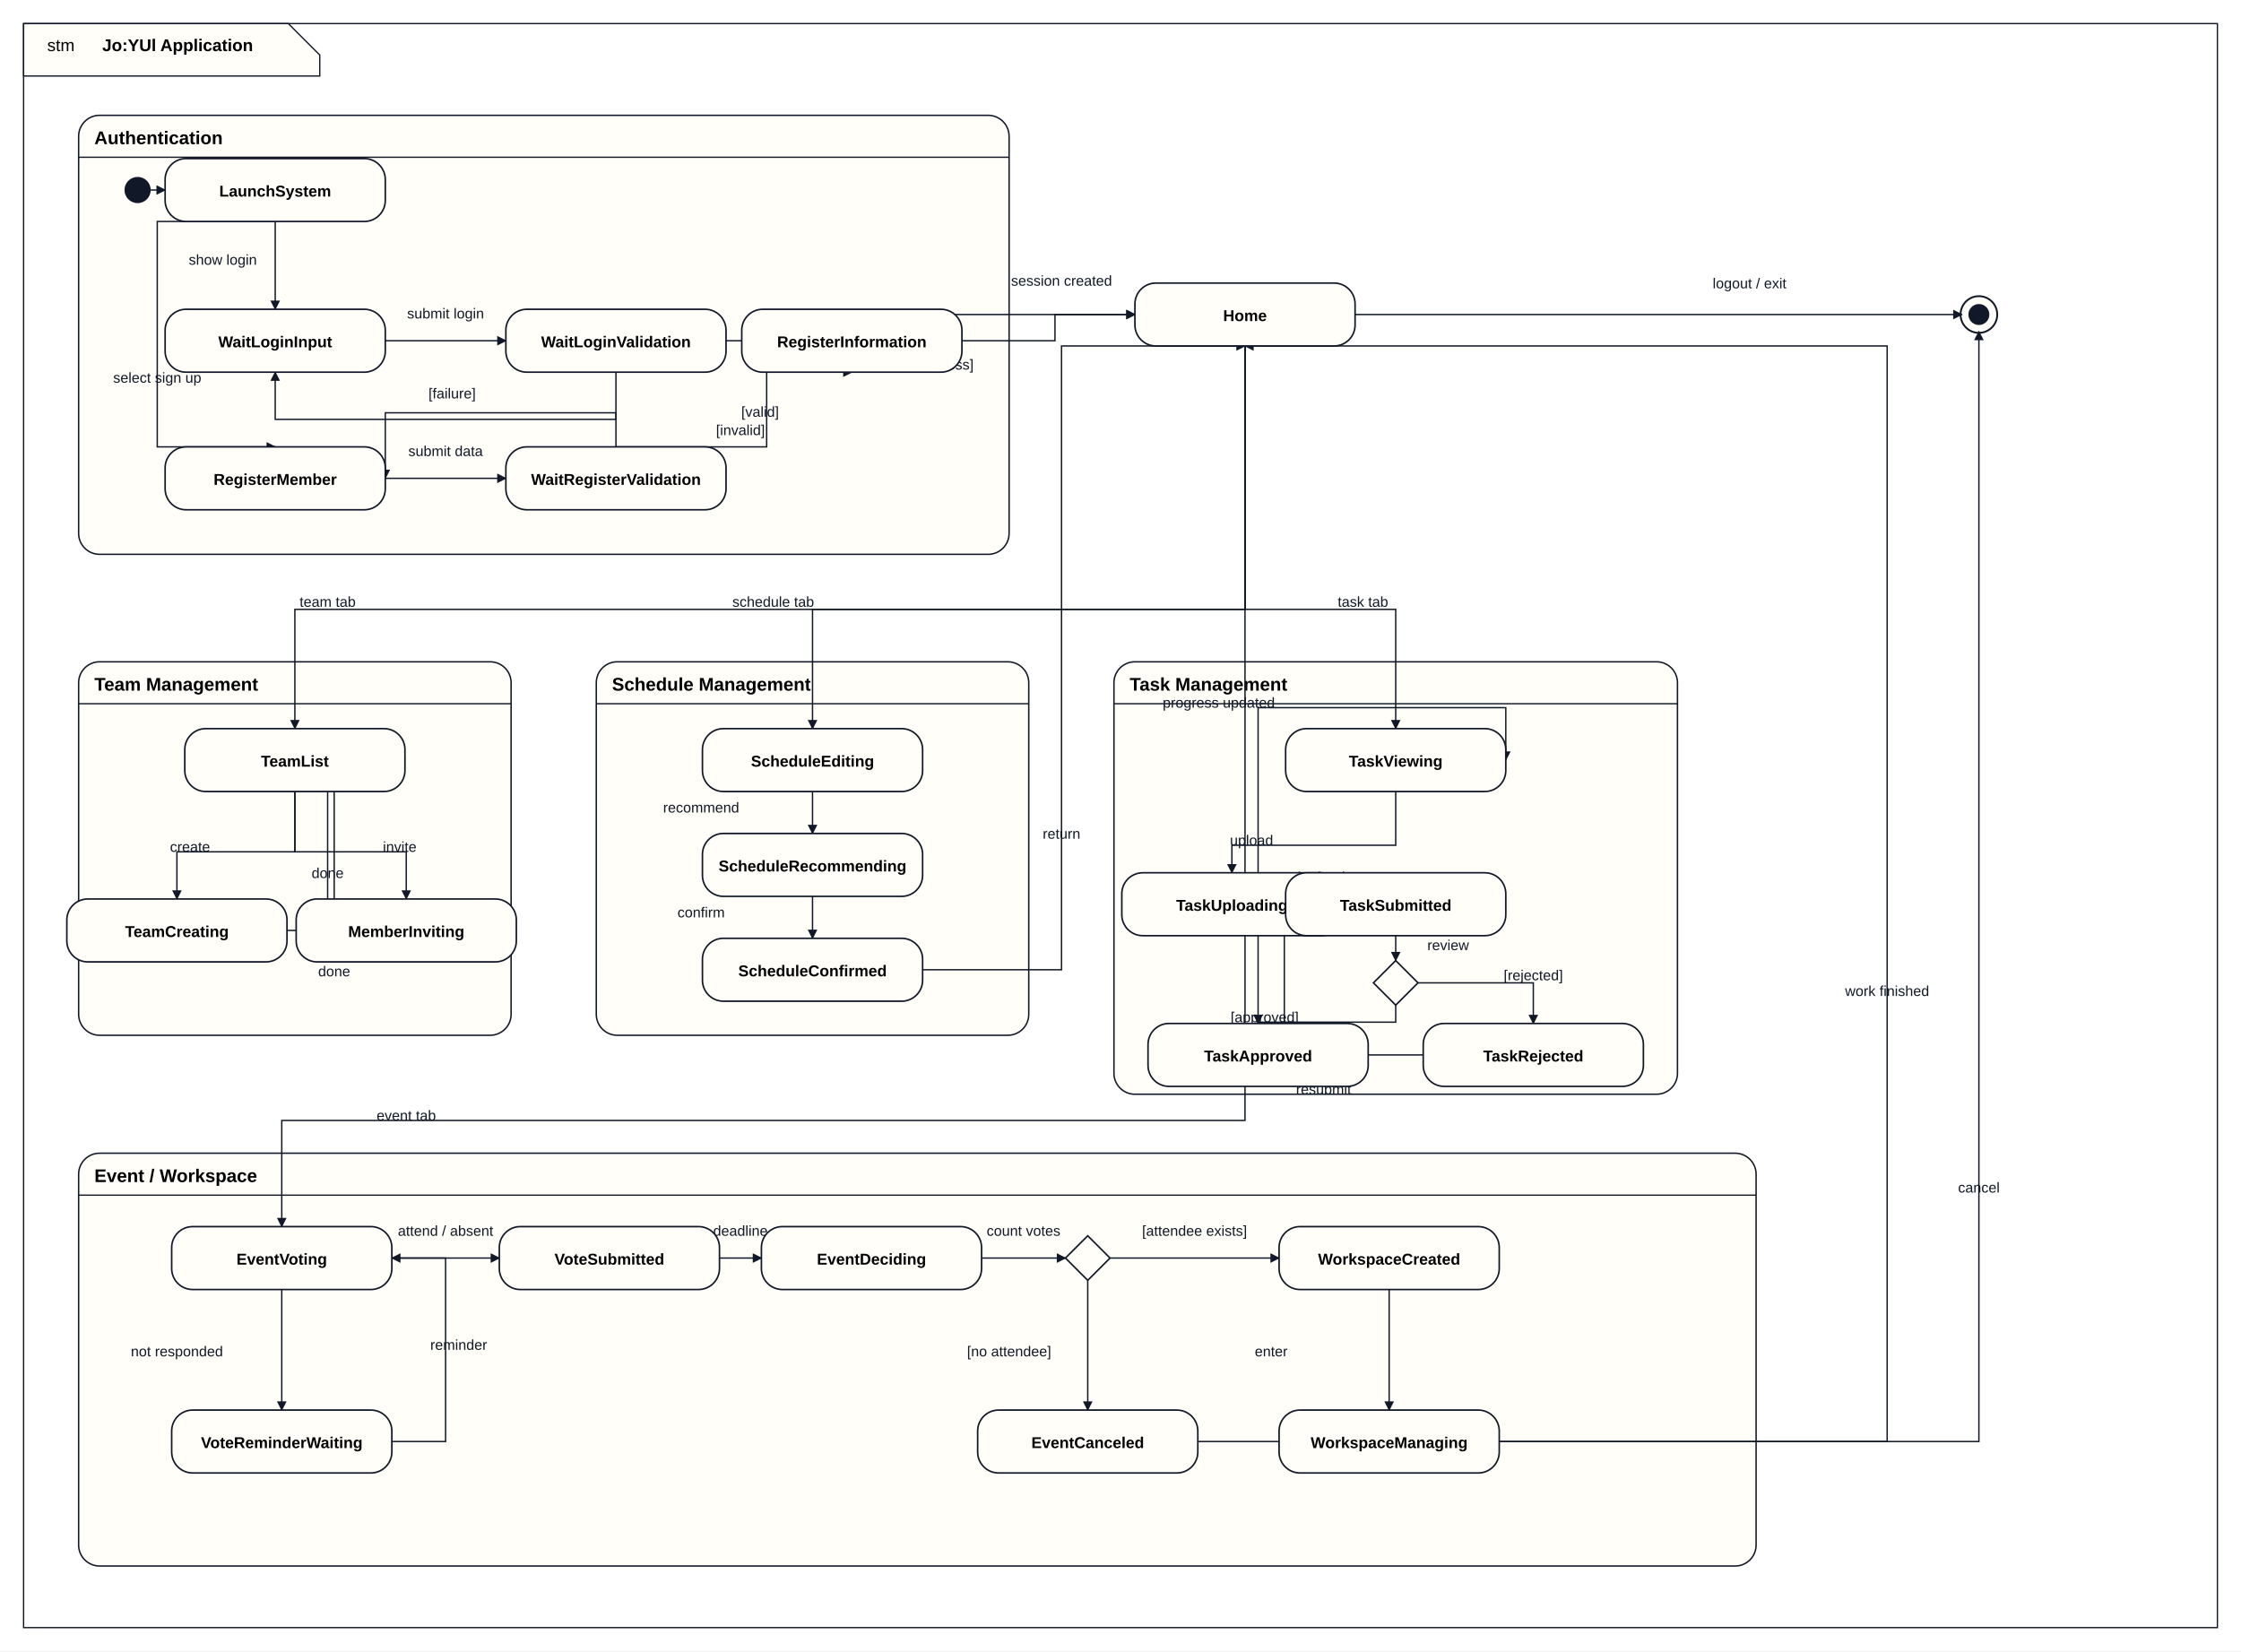
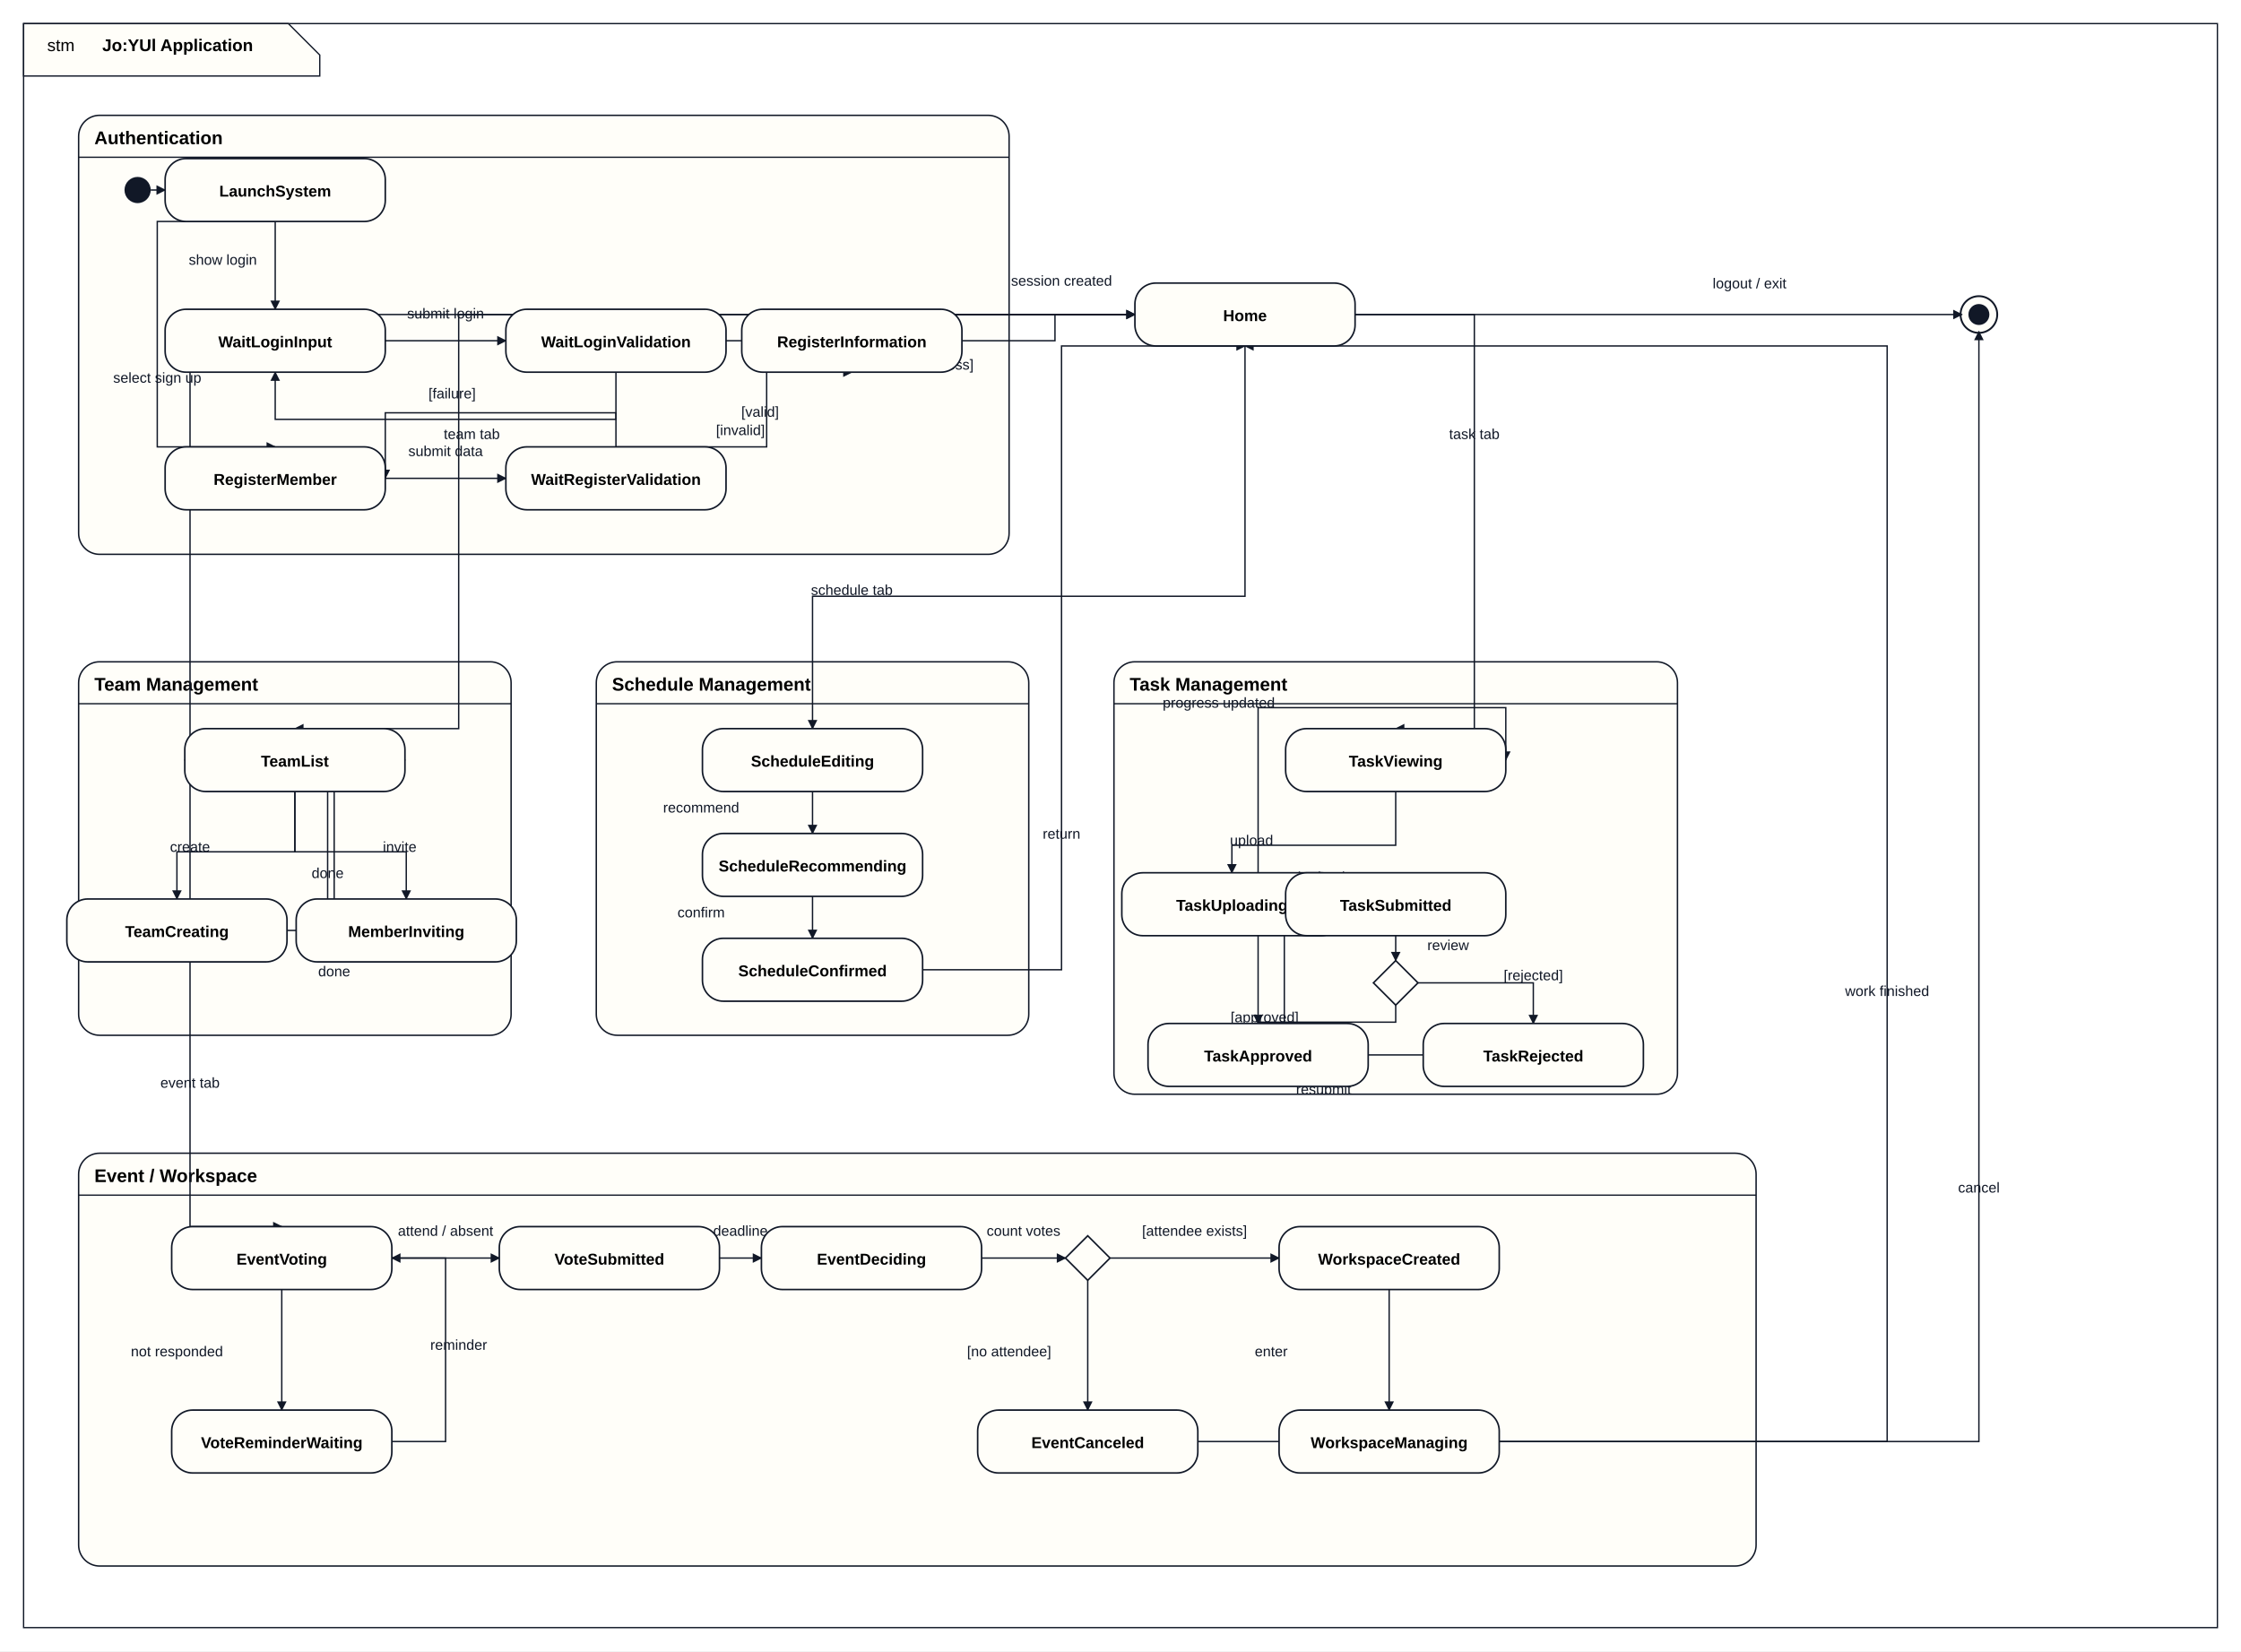
<svg xmlns="http://www.w3.org/2000/svg" width="1710" height="1260" viewBox="0 0 1710 1260">
  <defs>
    <marker id="arrow" viewBox="0 0 10 10" refX="9" refY="5" markerWidth="7" markerHeight="7" orient="auto">
      <path d="M0 0 L10 5 L0 10 z" fill="#111827" />
    </marker>
    <marker id="hollowArrow" viewBox="0 0 10 10" refX="9" refY="5" markerWidth="7" markerHeight="7" orient="auto">
      <path d="M0 0 L10 5 L0 10 z" fill="#fbfbfb" stroke="#111827" />
    </marker>
    <marker id="diamond" viewBox="0 0 16 10" refX="1" refY="5" markerWidth="11" markerHeight="9" orient="auto">
      <path d="M1 5 L8 1 L15 5 L8 9 z" fill="#111827" stroke="#111827" />
    </marker>
  </defs>
  <rect width="100%" height="100%" fill="#ffffff" />
  <rect x="18" y="18" width="1674" height="1224" fill="none" stroke="#111827" stroke-width="1" />
  <path d="M18 18 H220 L244 42 V58 H18 Z" fill="#fffef9" stroke="#111827" stroke-width="1" />
  <text x="36" y="39" font-family="Arial, sans-serif" font-size="13">stm</text>
  <text x="78" y="39" font-family="Arial, sans-serif" font-size="13" font-weight="700">Jo:YUl Application</text>
  <rect x="60" y="88" width="710" height="335" rx="16" fill="#fffef9" stroke="#111827" stroke-width="1.1" />
  <line x1="60" y1="120" x2="770" y2="120" stroke="#111827" stroke-width="1" />
  <text x="72" y="110" font-family="Arial, sans-serif" font-size="14" font-weight="700">Authentication</text>
  <rect x="60" y="505" width="330" height="285" rx="16" fill="#fffef9" stroke="#111827" stroke-width="1.1" />
  <line x1="60" y1="537" x2="390" y2="537" stroke="#111827" stroke-width="1" />
  <text x="72" y="527" font-family="Arial, sans-serif" font-size="14" font-weight="700">Team Management</text>
  <rect x="455" y="505" width="330" height="285" rx="16" fill="#fffef9" stroke="#111827" stroke-width="1.1" />
  <line x1="455" y1="537" x2="785" y2="537" stroke="#111827" stroke-width="1" />
  <text x="467" y="527" font-family="Arial, sans-serif" font-size="14" font-weight="700">Schedule Management</text>
  <rect x="850" y="505" width="430" height="330" rx="16" fill="#fffef9" stroke="#111827" stroke-width="1.1" />
  <line x1="850" y1="537" x2="1280" y2="537" stroke="#111827" stroke-width="1" />
  <text x="862" y="527" font-family="Arial, sans-serif" font-size="14" font-weight="700">Task Management</text>
  <rect x="60" y="880" width="1280" height="315" rx="16" fill="#fffef9" stroke="#111827" stroke-width="1.1" />
  <line x1="60" y1="912" x2="1340" y2="912" stroke="#111827" stroke-width="1" />
  <text x="72" y="902" font-family="Arial, sans-serif" font-size="14" font-weight="700">Event / Workspace</text>
  <circle cx="105" cy="145" r="10" fill="#111827" />
  <path d="M1065 733 L1082 750 L1065 767 L1048 750 Z" fill="#fffef9" stroke="#111827" stroke-width="1.2" />
  <path d="M830 943 L847 960 L830 977 L813 960 Z" fill="#fffef9" stroke="#111827" stroke-width="1.2" />
  <circle cx="1510" cy="240" r="14" fill="#fffef9" stroke="#111827" stroke-width="1.4" />
  <circle cx="1510" cy="240" r="8" fill="#111827" />
  <path d="M115 145 H120.5 V145 H126" fill="none" stroke="#111827" stroke-width="1.05" marker-end="url(#arrow)" />
  <path d="M210 169 V205 H210 V236" fill="none" stroke="#111827" stroke-width="1.05" marker-end="url(#arrow)" />
  <text x="170" y="202" text-anchor="middle" font-family="Arial, sans-serif" font-size="11" font-weight="400" fill="#111827">show login</text>
  <path d="M210 169 H120 V341 H210" fill="none" stroke="#111827" stroke-width="1.05" marker-end="url(#arrow)" />
  <text x="120" y="292" text-anchor="middle" font-family="Arial, sans-serif" font-size="11" font-weight="400" fill="#111827">select sign up</text>
  <path d="M294 365 H340 V365 H386" fill="none" stroke="#111827" stroke-width="1.05" marker-end="url(#arrow)" />
  <text x="340" y="348" text-anchor="middle" font-family="Arial, sans-serif" font-size="11" font-weight="400" fill="#111827">submit data</text>
  <path d="M470 341 V315 H294 V365" fill="none" stroke="#111827" stroke-width="1.05" marker-end="url(#arrow)" />
  <text x="565" y="332" text-anchor="middle" font-family="Arial, sans-serif" font-size="11" font-weight="400" fill="#111827">[invalid]</text>
  <path d="M470 341 H585 V284 H650" fill="none" stroke="#111827" stroke-width="1.05" marker-end="url(#arrow)" />
  <text x="580" y="318" text-anchor="middle" font-family="Arial, sans-serif" font-size="11" font-weight="400" fill="#111827">[valid]</text>
  <path d="M734 260 H805 V240 H866" fill="none" stroke="#111827" stroke-width="1.05" marker-end="url(#arrow)" />
  <text x="810" y="218" text-anchor="middle" font-family="Arial, sans-serif" font-size="11" font-weight="400" fill="#111827">session created</text>
  <path d="M294 260 H340 V260 H386" fill="none" stroke="#111827" stroke-width="1.05" marker-end="url(#arrow)" />
  <text x="340" y="243" text-anchor="middle" font-family="Arial, sans-serif" font-size="11" font-weight="400" fill="#111827">submit login</text>
  <path d="M470 284 V320 H210 V284" fill="none" stroke="#111827" stroke-width="1.05" marker-end="url(#arrow)" />
  <text x="345" y="304" text-anchor="middle" font-family="Arial, sans-serif" font-size="11" font-weight="400" fill="#111827">[failure]</text>
  <path d="M554 260 H720 V240 H866" fill="none" stroke="#111827" stroke-width="1.05" marker-end="url(#arrow)" />
  <text x="720" y="282" text-anchor="middle" font-family="Arial, sans-serif" font-size="11" font-weight="400" fill="#111827">[success]</text>
  <path d="M1034 240 H1335 V240 H1497" fill="none" stroke="#111827" stroke-width="1.05" marker-end="url(#arrow)" />
  <text x="1335" y="220" text-anchor="middle" font-family="Arial, sans-serif" font-size="11" font-weight="400" fill="#111827">logout / exit</text>
-   <path d="M950 264 V465 H225 V556" fill="none" stroke="#111827" stroke-width="1.05" marker-end="url(#arrow)" />
-   <text x="250" y="463" text-anchor="middle" font-family="Arial, sans-serif" font-size="11" font-weight="400" fill="#111827">team tab</text>
+   <path d="M866 240 H350 V556 H225" fill="none" stroke="#111827" stroke-width="1.05" marker-end="url(#arrow)" />
+   <text x="360" y="335" text-anchor="middle" font-family="Arial, sans-serif" font-size="11" font-weight="400" fill="#111827">team tab</text>
  <path d="M225 604 V650 H135 V686" fill="none" stroke="#111827" stroke-width="1.05" marker-end="url(#arrow)" />
  <text x="145" y="650" text-anchor="middle" font-family="Arial, sans-serif" font-size="11" font-weight="400" fill="#111827">create</text>
  <path d="M219 710 H250 V580 H141" fill="none" stroke="#111827" stroke-width="1.05" marker-end="url(#arrow)" />
  <text x="250" y="670" text-anchor="middle" font-family="Arial, sans-serif" font-size="11" font-weight="400" fill="#111827">done</text>
  <path d="M225 604 V650 H310 V686" fill="none" stroke="#111827" stroke-width="1.05" marker-end="url(#arrow)" />
  <text x="305" y="650" text-anchor="middle" font-family="Arial, sans-serif" font-size="11" font-weight="400" fill="#111827">invite</text>
  <path d="M226 710 H255 V580 H309" fill="none" stroke="#111827" stroke-width="1.05" marker-end="url(#arrow)" />
  <text x="255" y="745" text-anchor="middle" font-family="Arial, sans-serif" font-size="11" font-weight="400" fill="#111827">done</text>
-   <path d="M950 264 V465 H620 V556" fill="none" stroke="#111827" stroke-width="1.05" marker-end="url(#arrow)" />
-   <text x="590" y="463" text-anchor="middle" font-family="Arial, sans-serif" font-size="11" font-weight="400" fill="#111827">schedule tab</text>
+   <path d="M950 264 V455 H620 V556" fill="none" stroke="#111827" stroke-width="1.05" marker-end="url(#arrow)" />
+   <text x="650" y="454" text-anchor="middle" font-family="Arial, sans-serif" font-size="11" font-weight="400" fill="#111827">schedule tab</text>
  <path d="M620 604 V620 H620 V636" fill="none" stroke="#111827" stroke-width="1.05" marker-end="url(#arrow)" />
  <text x="535" y="620" text-anchor="middle" font-family="Arial, sans-serif" font-size="11" font-weight="400" fill="#111827">recommend</text>
  <path d="M620 684 V700 H620 V716" fill="none" stroke="#111827" stroke-width="1.05" marker-end="url(#arrow)" />
  <text x="535" y="700" text-anchor="middle" font-family="Arial, sans-serif" font-size="11" font-weight="400" fill="#111827">confirm</text>
  <path d="M704 740 H810 V264 H950" fill="none" stroke="#111827" stroke-width="1.05" marker-end="url(#arrow)" />
  <text x="810" y="640" text-anchor="middle" font-family="Arial, sans-serif" font-size="11" font-weight="400" fill="#111827">return</text>
-   <path d="M950 264 V465 H1065 V556" fill="none" stroke="#111827" stroke-width="1.05" marker-end="url(#arrow)" />
-   <text x="1040" y="463" text-anchor="middle" font-family="Arial, sans-serif" font-size="11" font-weight="400" fill="#111827">task tab</text>
+   <path d="M1034 240 H1125 V556 H1065" fill="none" stroke="#111827" stroke-width="1.05" marker-end="url(#arrow)" />
+   <text x="1125" y="335" text-anchor="middle" font-family="Arial, sans-serif" font-size="11" font-weight="400" fill="#111827">task tab</text>
  <path d="M1065 604 V645 H940 V666" fill="none" stroke="#111827" stroke-width="1.05" marker-end="url(#arrow)" />
  <text x="955" y="645" text-anchor="middle" font-family="Arial, sans-serif" font-size="11" font-weight="400" fill="#111827">upload</text>
  <path d="M1024 690 H1002.5 V690 H981" fill="none" stroke="#111827" stroke-width="1.05" marker-end="url(#arrow)" />
  <text x="1002.5" y="673" text-anchor="middle" font-family="Arial, sans-serif" font-size="11" font-weight="400" fill="#111827">submitted</text>
  <path d="M1065 714 V725 H1065 V733" fill="none" stroke="#111827" stroke-width="1.05" marker-end="url(#arrow)" />
  <text x="1105" y="725" text-anchor="middle" font-family="Arial, sans-serif" font-size="11" font-weight="400" fill="#111827">review</text>
  <path d="M1065 767 V780 H960 V781" fill="none" stroke="#111827" stroke-width="1.05" marker-end="url(#arrow)" />
  <text x="965" y="780" text-anchor="middle" font-family="Arial, sans-serif" font-size="11" font-weight="400" fill="#111827">[approved]</text>
  <path d="M1082 750 H1170 V781 H1170" fill="none" stroke="#111827" stroke-width="1.05" marker-end="url(#arrow)" />
  <text x="1170" y="748" text-anchor="middle" font-family="Arial, sans-serif" font-size="11" font-weight="400" fill="#111827">[rejected]</text>
  <path d="M1086 805 H980 V690 H1024" fill="none" stroke="#111827" stroke-width="1.05" marker-end="url(#arrow)" />
  <text x="1010" y="835" text-anchor="middle" font-family="Arial, sans-serif" font-size="11" font-weight="400" fill="#111827">resubmit</text>
  <path d="M960 781 V540 H1149 V580" fill="none" stroke="#111827" stroke-width="1.05" marker-end="url(#arrow)" />
  <text x="930" y="540" text-anchor="middle" font-family="Arial, sans-serif" font-size="11" font-weight="400" fill="#111827">progress updated</text>
-   <path d="M950 264 V855 H215 V936" fill="none" stroke="#111827" stroke-width="1.05" marker-end="url(#arrow)" />
-   <text x="310" y="855" text-anchor="middle" font-family="Arial, sans-serif" font-size="11" font-weight="400" fill="#111827">event tab</text>
+   <path d="M866 240 H145 V936 H215" fill="none" stroke="#111827" stroke-width="1.05" marker-end="url(#arrow)" />
+   <text x="145" y="830" text-anchor="middle" font-family="Arial, sans-serif" font-size="11" font-weight="400" fill="#111827">event tab</text>
  <path d="M215 984 V1035 H215 V1076" fill="none" stroke="#111827" stroke-width="1.05" marker-end="url(#arrow)" />
  <text x="135" y="1035" text-anchor="middle" font-family="Arial, sans-serif" font-size="11" font-weight="400" fill="#111827">not responded</text>
  <path d="M299 1100 H340 V960 H299" fill="none" stroke="#111827" stroke-width="1.05" marker-end="url(#arrow)" />
  <text x="350" y="1030" text-anchor="middle" font-family="Arial, sans-serif" font-size="11" font-weight="400" fill="#111827">reminder</text>
  <path d="M299 960 H340 V960 H381" fill="none" stroke="#111827" stroke-width="1.05" marker-end="url(#arrow)" />
  <text x="340" y="943" text-anchor="middle" font-family="Arial, sans-serif" font-size="11" font-weight="400" fill="#111827">attend / absent</text>
  <path d="M549 960 H565 V960 H581" fill="none" stroke="#111827" stroke-width="1.05" marker-end="url(#arrow)" />
  <text x="565" y="943" text-anchor="middle" font-family="Arial, sans-serif" font-size="11" font-weight="400" fill="#111827">deadline</text>
  <path d="M749 960 H781 V960 H813" fill="none" stroke="#111827" stroke-width="1.05" marker-end="url(#arrow)" />
  <text x="781" y="943" text-anchor="middle" font-family="Arial, sans-serif" font-size="11" font-weight="400" fill="#111827">count votes</text>
  <path d="M830 977 V1035 H830 V1076" fill="none" stroke="#111827" stroke-width="1.05" marker-end="url(#arrow)" />
  <text x="770" y="1035" text-anchor="middle" font-family="Arial, sans-serif" font-size="11" font-weight="400" fill="#111827">[no attendee]</text>
  <path d="M847 960 H911.5 V960 H976" fill="none" stroke="#111827" stroke-width="1.05" marker-end="url(#arrow)" />
  <text x="911.5" y="943" text-anchor="middle" font-family="Arial, sans-serif" font-size="11" font-weight="400" fill="#111827">[attendee exists]</text>
  <path d="M1060 984 V1035 H1060 V1076" fill="none" stroke="#111827" stroke-width="1.05" marker-end="url(#arrow)" />
  <text x="970" y="1035" text-anchor="middle" font-family="Arial, sans-serif" font-size="11" font-weight="400" fill="#111827">enter</text>
  <path d="M1144 1100 H1440 V264 H950" fill="none" stroke="#111827" stroke-width="1.05" marker-end="url(#arrow)" />
  <text x="1440" y="760" text-anchor="middle" font-family="Arial, sans-serif" font-size="11" font-weight="400" fill="#111827">work finished</text>
  <path d="M914 1100 H1510 V253 H1510" fill="none" stroke="#111827" stroke-width="1.05" marker-end="url(#arrow)" />
  <text x="1510" y="910" text-anchor="middle" font-family="Arial, sans-serif" font-size="11" font-weight="400" fill="#111827">cancel</text>
  <rect x="126" y="121" width="168" height="48" rx="16" fill="#fffef9" stroke="#111827" stroke-width="1.2" />
  <text x="210" y="150" text-anchor="middle" font-family="Arial, sans-serif" font-size="12" font-weight="700">LaunchSystem</text>
  <rect x="126" y="236" width="168" height="48" rx="16" fill="#fffef9" stroke="#111827" stroke-width="1.2" />
  <text x="210" y="265" text-anchor="middle" font-family="Arial, sans-serif" font-size="12" font-weight="700">WaitLoginInput</text>
  <rect x="386" y="236" width="168" height="48" rx="16" fill="#fffef9" stroke="#111827" stroke-width="1.2" />
  <text x="470" y="265" text-anchor="middle" font-family="Arial, sans-serif" font-size="12" font-weight="700">WaitLoginValidation</text>
  <rect x="126" y="341" width="168" height="48" rx="16" fill="#fffef9" stroke="#111827" stroke-width="1.2" />
  <text x="210" y="370" text-anchor="middle" font-family="Arial, sans-serif" font-size="12" font-weight="700">RegisterMember</text>
  <rect x="386" y="341" width="168" height="48" rx="16" fill="#fffef9" stroke="#111827" stroke-width="1.2" />
  <text x="470" y="370" text-anchor="middle" font-family="Arial, sans-serif" font-size="12" font-weight="700">WaitRegisterValidation</text>
  <rect x="566" y="236" width="168" height="48" rx="16" fill="#fffef9" stroke="#111827" stroke-width="1.2" />
  <text x="650" y="265" text-anchor="middle" font-family="Arial, sans-serif" font-size="12" font-weight="700">RegisterInformation</text>
  <rect x="866" y="216" width="168" height="48" rx="16" fill="#fffef9" stroke="#111827" stroke-width="1.2" />
  <text x="950" y="245" text-anchor="middle" font-family="Arial, sans-serif" font-size="12" font-weight="700">Home</text>
  <rect x="141" y="556" width="168" height="48" rx="16" fill="#fffef9" stroke="#111827" stroke-width="1.2" />
  <text x="225" y="585" text-anchor="middle" font-family="Arial, sans-serif" font-size="12" font-weight="700">TeamList</text>
  <rect x="51" y="686" width="168" height="48" rx="16" fill="#fffef9" stroke="#111827" stroke-width="1.2" />
  <text x="135" y="715" text-anchor="middle" font-family="Arial, sans-serif" font-size="12" font-weight="700">TeamCreating</text>
  <rect x="226" y="686" width="168" height="48" rx="16" fill="#fffef9" stroke="#111827" stroke-width="1.2" />
  <text x="310" y="715" text-anchor="middle" font-family="Arial, sans-serif" font-size="12" font-weight="700">MemberInviting</text>
  <rect x="536" y="556" width="168" height="48" rx="16" fill="#fffef9" stroke="#111827" stroke-width="1.2" />
  <text x="620" y="585" text-anchor="middle" font-family="Arial, sans-serif" font-size="12" font-weight="700">ScheduleEditing</text>
  <rect x="536" y="636" width="168" height="48" rx="16" fill="#fffef9" stroke="#111827" stroke-width="1.2" />
  <text x="620" y="665" text-anchor="middle" font-family="Arial, sans-serif" font-size="12" font-weight="700">ScheduleRecommending</text>
  <rect x="536" y="716" width="168" height="48" rx="16" fill="#fffef9" stroke="#111827" stroke-width="1.2" />
  <text x="620" y="745" text-anchor="middle" font-family="Arial, sans-serif" font-size="12" font-weight="700">ScheduleConfirmed</text>
  <rect x="981" y="556" width="168" height="48" rx="16" fill="#fffef9" stroke="#111827" stroke-width="1.2" />
  <text x="1065" y="585" text-anchor="middle" font-family="Arial, sans-serif" font-size="12" font-weight="700">TaskViewing</text>
  <rect x="856" y="666" width="168" height="48" rx="16" fill="#fffef9" stroke="#111827" stroke-width="1.2" />
  <text x="940" y="695" text-anchor="middle" font-family="Arial, sans-serif" font-size="12" font-weight="700">TaskUploading</text>
  <rect x="981" y="666" width="168" height="48" rx="16" fill="#fffef9" stroke="#111827" stroke-width="1.2" />
  <text x="1065" y="695" text-anchor="middle" font-family="Arial, sans-serif" font-size="12" font-weight="700">TaskSubmitted</text>
  <rect x="876" y="781" width="168" height="48" rx="16" fill="#fffef9" stroke="#111827" stroke-width="1.2" />
  <text x="960" y="810" text-anchor="middle" font-family="Arial, sans-serif" font-size="12" font-weight="700">TaskApproved</text>
  <rect x="1086" y="781" width="168" height="48" rx="16" fill="#fffef9" stroke="#111827" stroke-width="1.2" />
  <text x="1170" y="810" text-anchor="middle" font-family="Arial, sans-serif" font-size="12" font-weight="700">TaskRejected</text>
  <rect x="131" y="936" width="168" height="48" rx="16" fill="#fffef9" stroke="#111827" stroke-width="1.2" />
  <text x="215" y="965" text-anchor="middle" font-family="Arial, sans-serif" font-size="12" font-weight="700">EventVoting</text>
  <rect x="131" y="1076" width="168" height="48" rx="16" fill="#fffef9" stroke="#111827" stroke-width="1.2" />
  <text x="215" y="1105" text-anchor="middle" font-family="Arial, sans-serif" font-size="12" font-weight="700">VoteReminderWaiting</text>
  <rect x="381" y="936" width="168" height="48" rx="16" fill="#fffef9" stroke="#111827" stroke-width="1.2" />
  <text x="465" y="965" text-anchor="middle" font-family="Arial, sans-serif" font-size="12" font-weight="700">VoteSubmitted</text>
  <rect x="581" y="936" width="168" height="48" rx="16" fill="#fffef9" stroke="#111827" stroke-width="1.2" />
  <text x="665" y="965" text-anchor="middle" font-family="Arial, sans-serif" font-size="12" font-weight="700">EventDeciding</text>
  <rect x="746" y="1076" width="168" height="48" rx="16" fill="#fffef9" stroke="#111827" stroke-width="1.2" />
  <text x="830" y="1105" text-anchor="middle" font-family="Arial, sans-serif" font-size="12" font-weight="700">EventCanceled</text>
  <rect x="976" y="936" width="168" height="48" rx="16" fill="#fffef9" stroke="#111827" stroke-width="1.2" />
  <text x="1060" y="965" text-anchor="middle" font-family="Arial, sans-serif" font-size="12" font-weight="700">WorkspaceCreated</text>
  <rect x="976" y="1076" width="168" height="48" rx="16" fill="#fffef9" stroke="#111827" stroke-width="1.2" />
  <text x="1060" y="1105" text-anchor="middle" font-family="Arial, sans-serif" font-size="12" font-weight="700">WorkspaceManaging</text>
</svg>
